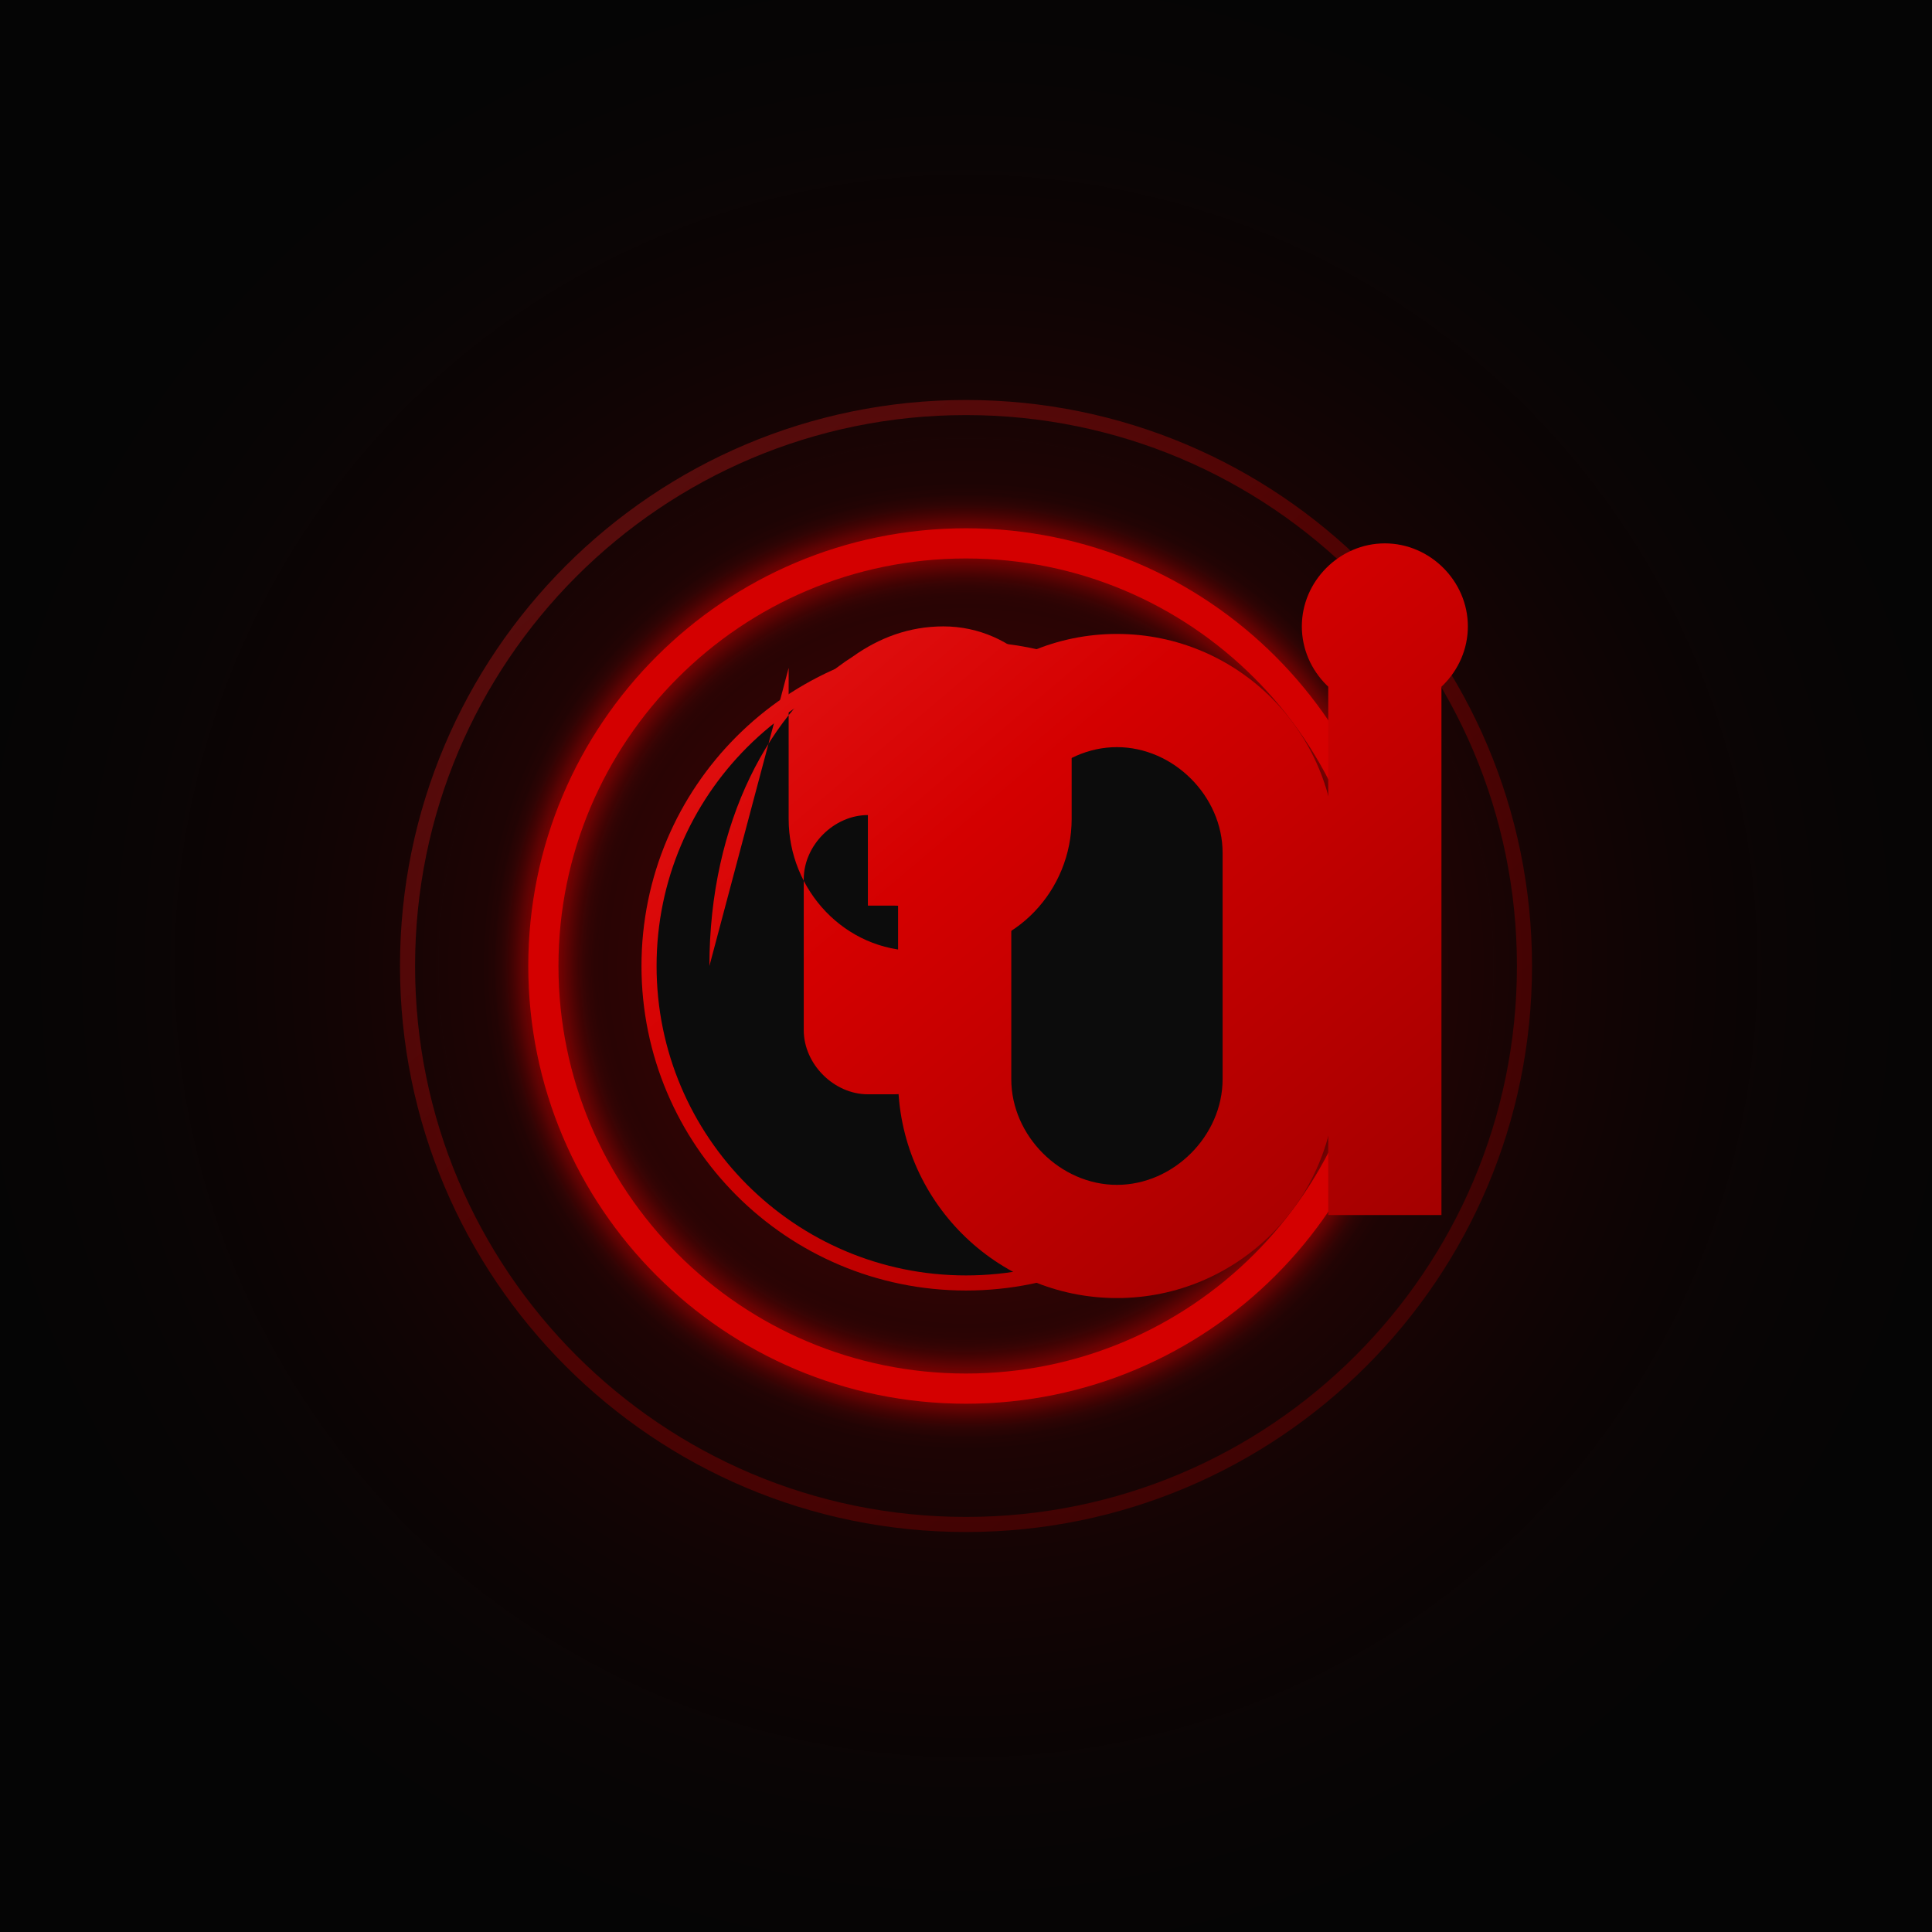
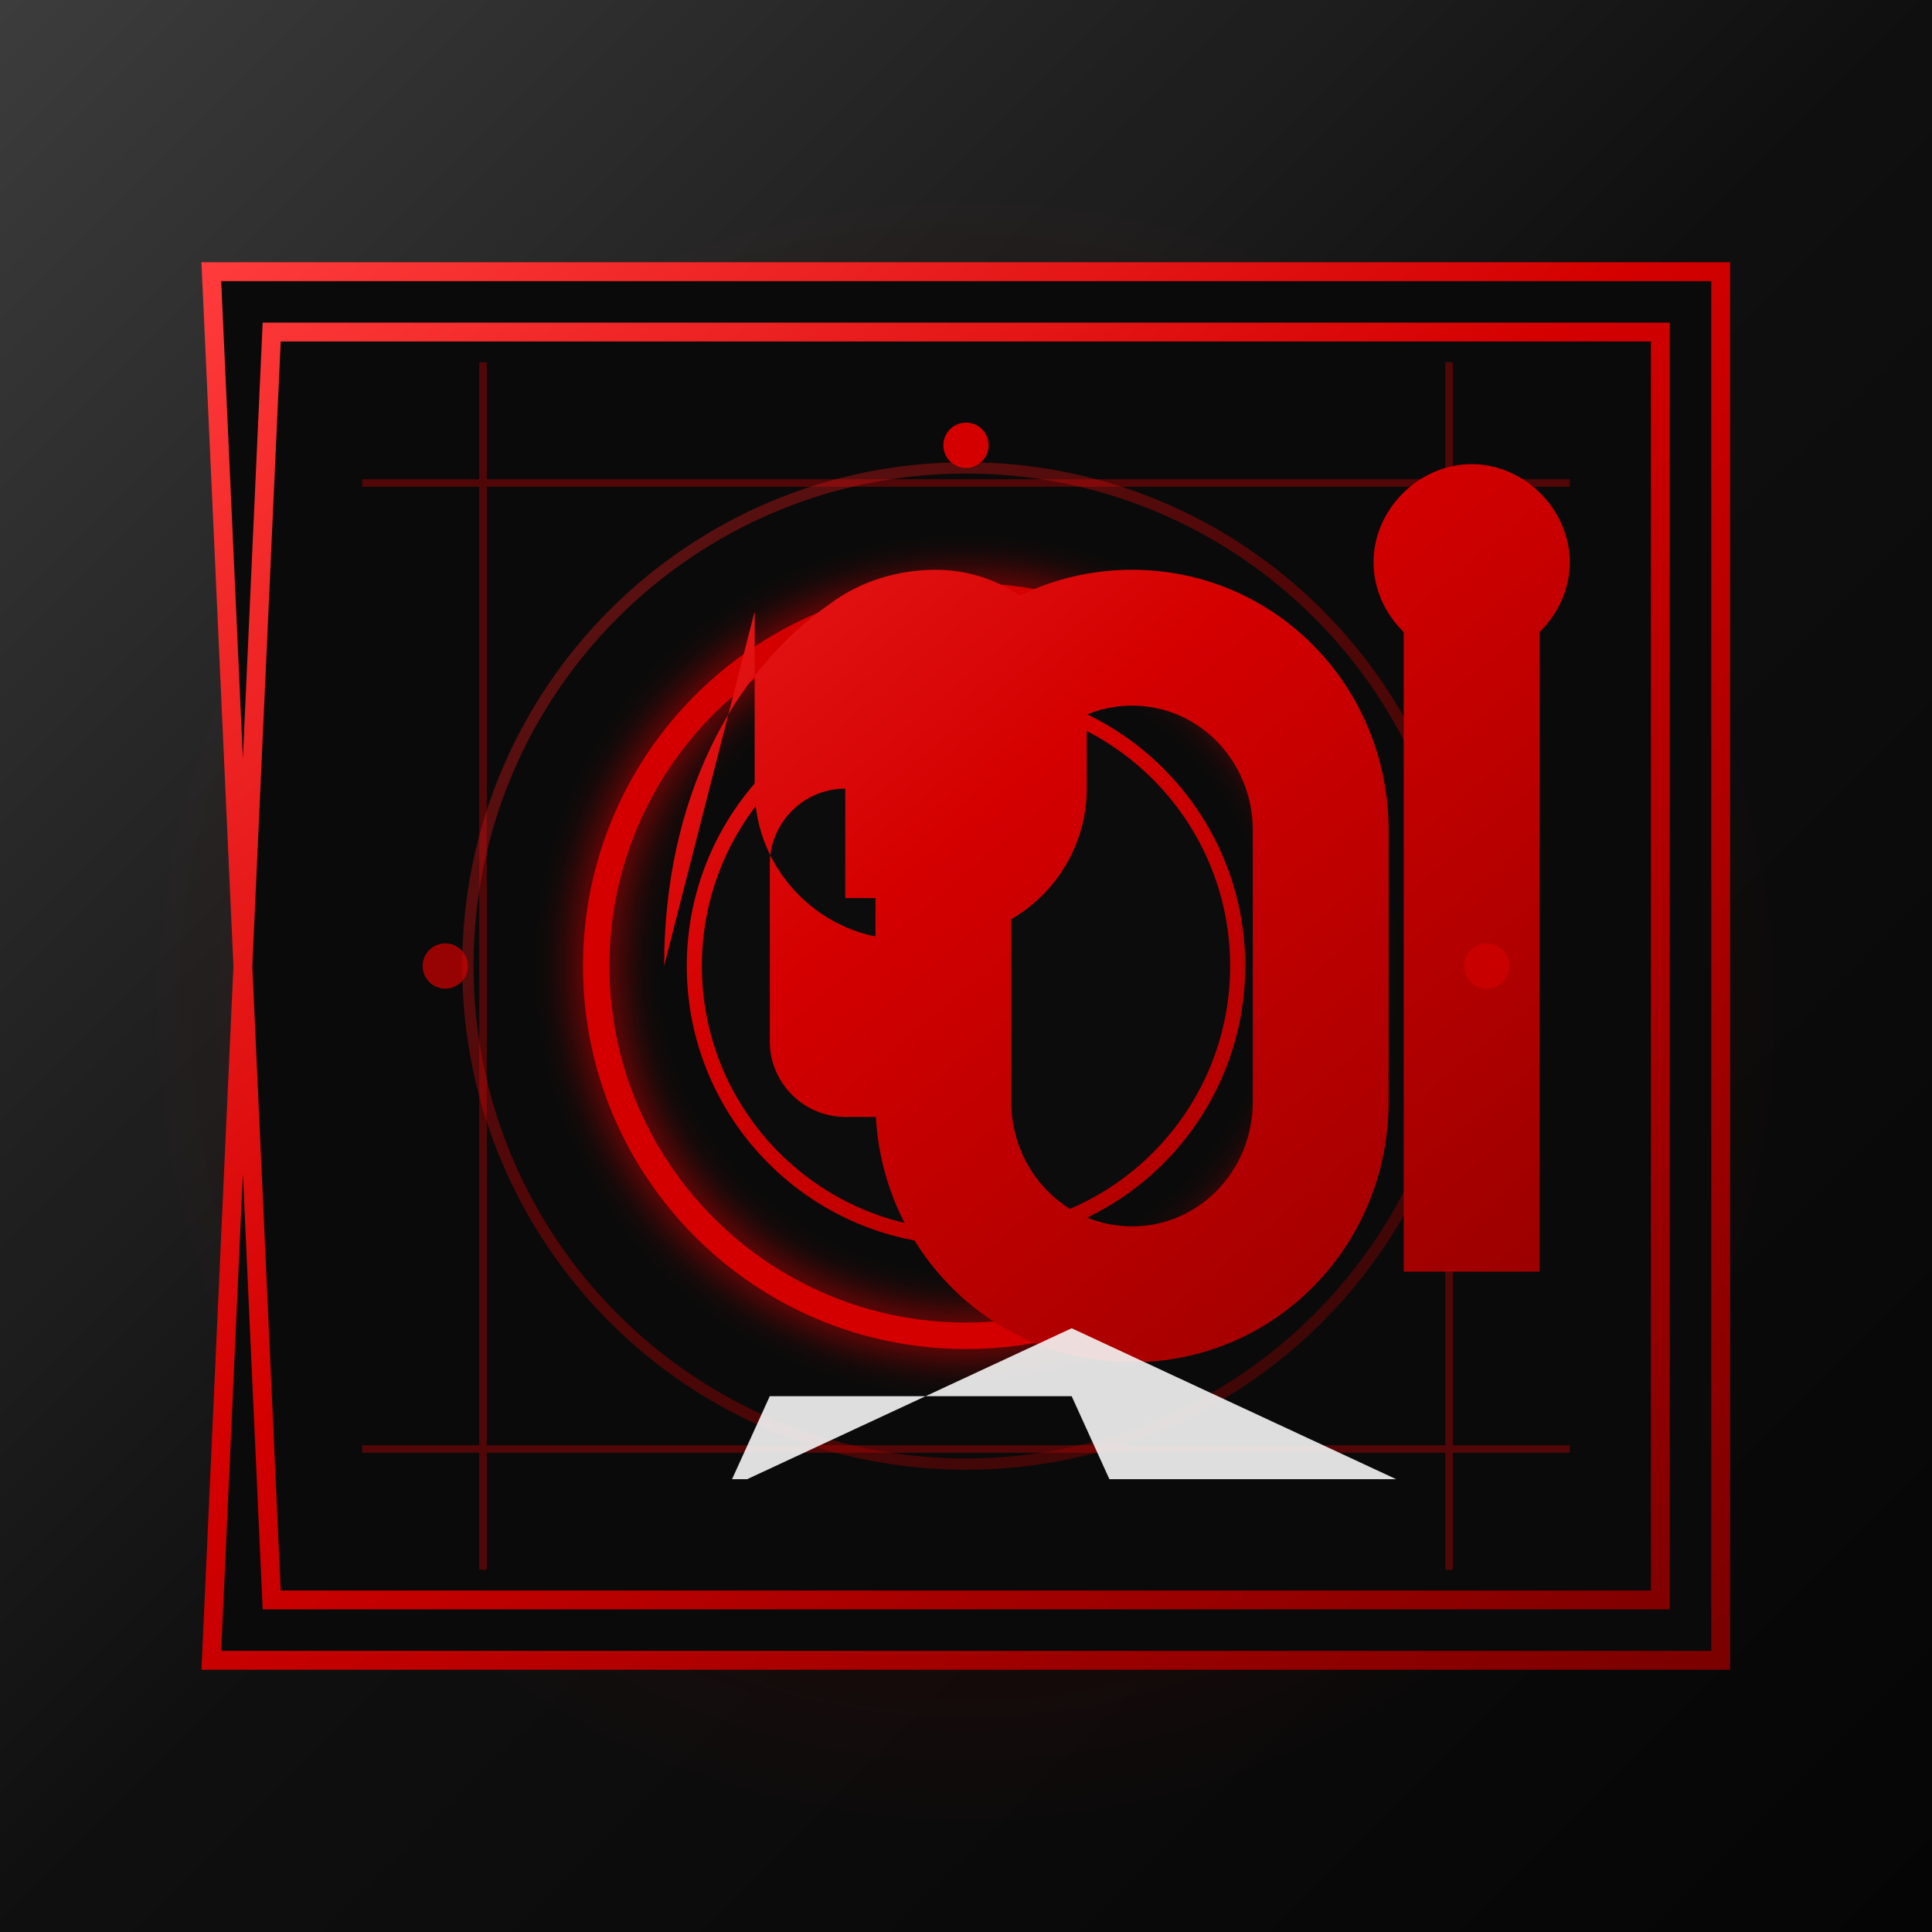
<svg xmlns="http://www.w3.org/2000/svg" viewBox="0 0 512 512" fill="none">
  <defs>
    <linearGradient id="ios-red" x1="80" y1="48" x2="432" y2="464" gradientUnits="userSpaceOnUse">
      <stop offset="0" stop-color="#ff3b3b" />
      <stop offset="0.45" stop-color="#d40000" />
      <stop offset="1" stop-color="#7a0000" />
    </linearGradient>
-     <radialGradient id="ios-glow" cx="0" cy="0" r="1" gradientUnits="userSpaceOnUse" gradientTransform="translate(256 256) rotate(90) scale(280)">
-       <stop offset="0" stop-color="#d40000" stop-opacity="0.4" />
-       <stop offset="1" stop-color="#050505" stop-opacity="0" />
+     <linearGradient id="ios-metal" x1="0" y1="0" x2="512" y2="512" gradientUnits="userSpaceOnUse">
+       <stop offset="0" stop-color="#ffffff" stop-opacity="0.22" />
+       <stop offset="0.5" stop-color="#ffffff" stop-opacity="0.04" />
+       <stop offset="1" stop-color="#ffffff" stop-opacity="0" />
+     </linearGradient>
+     <radialGradient id="ios-glow" cx="0" cy="0" r="1" gradientUnits="userSpaceOnUse" gradientTransform="translate(256 268) rotate(90) scale(220)">
+       <stop offset="0" stop-color="#d40000" stop-opacity="0.55" />
+       <stop offset="0.55" stop-color="#d40000" stop-opacity="0.12" />
+       <stop offset="1" stop-color="#d40000" stop-opacity="0" />
    </radialGradient>
    <filter id="ios-soft" x="-20%" y="-20%" width="140%" height="140%">
-       <feGaussianBlur stdDeviation="5" result="b" />
+       <feGaussianBlur stdDeviation="6" result="b" />
      <feMerge>
        <feMergeNode in="b" />
        <feMergeNode in="SourceGraphic" />
      </feMerge>
    </filter>
  </defs>
  <rect width="512" height="512" fill="#050505" />
+   <rect width="512" height="512" fill="url(#ios-metal)" />
  <rect width="512" height="512" fill="url(#ios-glow)" />
-   <circle cx="256" cy="256" r="148" stroke="url(#ios-red)" stroke-width="4" stroke-opacity="0.3" />
-   <circle cx="256" cy="256" r="112" stroke="#d40000" stroke-width="8" filter="url(#ios-soft)" />
-   <circle cx="256" cy="256" r="84" fill="#0c0c0c" stroke="url(#ios-red)" stroke-width="4" />
-   <path fill="url(#ios-red)" d="M188 256c0-38 16-68 38-82 7-5 15-8 24-8 19 0 34 16 34 35v16c0 19-15 35-34 35h-7c-19 0-34-16-34-35v-40zm42-40c-9 0-17 8-17 17v40c0 9 8 17 17 17h7c9 0 17-8 17-17v-16c0-9-8-17-17-17h-7z" />
-   <path fill="url(#ios-red)" d="M296 168c32 0 58 26 58 58v60c0 32-26 58-58 58s-58-26-58-58v-60c0-32 26-58 58-58zm0 30c-15 0-28 13-28 28v60c0 15 13 28 28 28s28-13 28-28v-60c0-15-13-28-28-28z" />
-   <path fill="url(#ios-red)" d="M352 168h30v154h-30V168zm15-24c12 0 22 10 22 22s-10 22-22 22-22-10-22-22 10-22 22-22z" />
+   <path fill="#0a0a0a" stroke="url(#ios-red)" stroke-width="5" d="M56 72h400v368H56L72 88 440 88 440 424 72 424Z" />
+   <path fill="none" stroke="#d40000" stroke-width="2" stroke-opacity="0.35" d="M96 128h320M96 384h320M128 96v320M384 96v320" />
+   <circle cx="256" cy="256" r="132" stroke="url(#ios-red)" stroke-width="3" stroke-opacity="0.35" />
+   <circle cx="256" cy="256" r="98" stroke="#d40000" stroke-width="7" filter="url(#ios-soft)" />
+   <circle cx="256" cy="256" r="72" fill="#0c0c0c" stroke="url(#ios-red)" stroke-width="4" />
+   <path fill="url(#ios-red)" d="M176 256c0-44 18-78 44-96 8-6 18-9 28-9 22 0 40 18 40 40v18c0 22-18 40-40 40h-8c-22 0-40-18-40-40v-47zm48-47c-11 0-20 9-20 20v47c0 11 9 20 20 20h8c11 0 20-9 20-20v-18c0-11-9-20-20-20h-8z" />
+   <path fill="url(#ios-red)" d="M300 151c38 0 68 31 68 69v72c0 38-30 69-68 69s-68-31-68-69v-72c0-38 30-69 68-69zm0 36c-18 0-32 15-32 33v72c0 18 14 33 32 33s32-15 32-33v-72c0-18-14-33-32-33z" />
+   <path fill="url(#ios-red)" d="M372 151h36v186h-36V151zm18-28c14 0 26 12 26 26s-12 26-26 26-26-12-26-26 12-26 26-26z" />
+   <path fill="#f5f5f5" fill-opacity="0.9" d="M118 392h76l10-22h80l10 22h76l-86-40-86 40z" />
+   <circle cx="256" cy="118" r="6" fill="#d40000" />
+   <circle cx="394" cy="256" r="6" fill="#d40000" fill-opacity="0.7" />
+   <circle cx="118" cy="256" r="6" fill="#d40000" fill-opacity="0.7" />
</svg>
